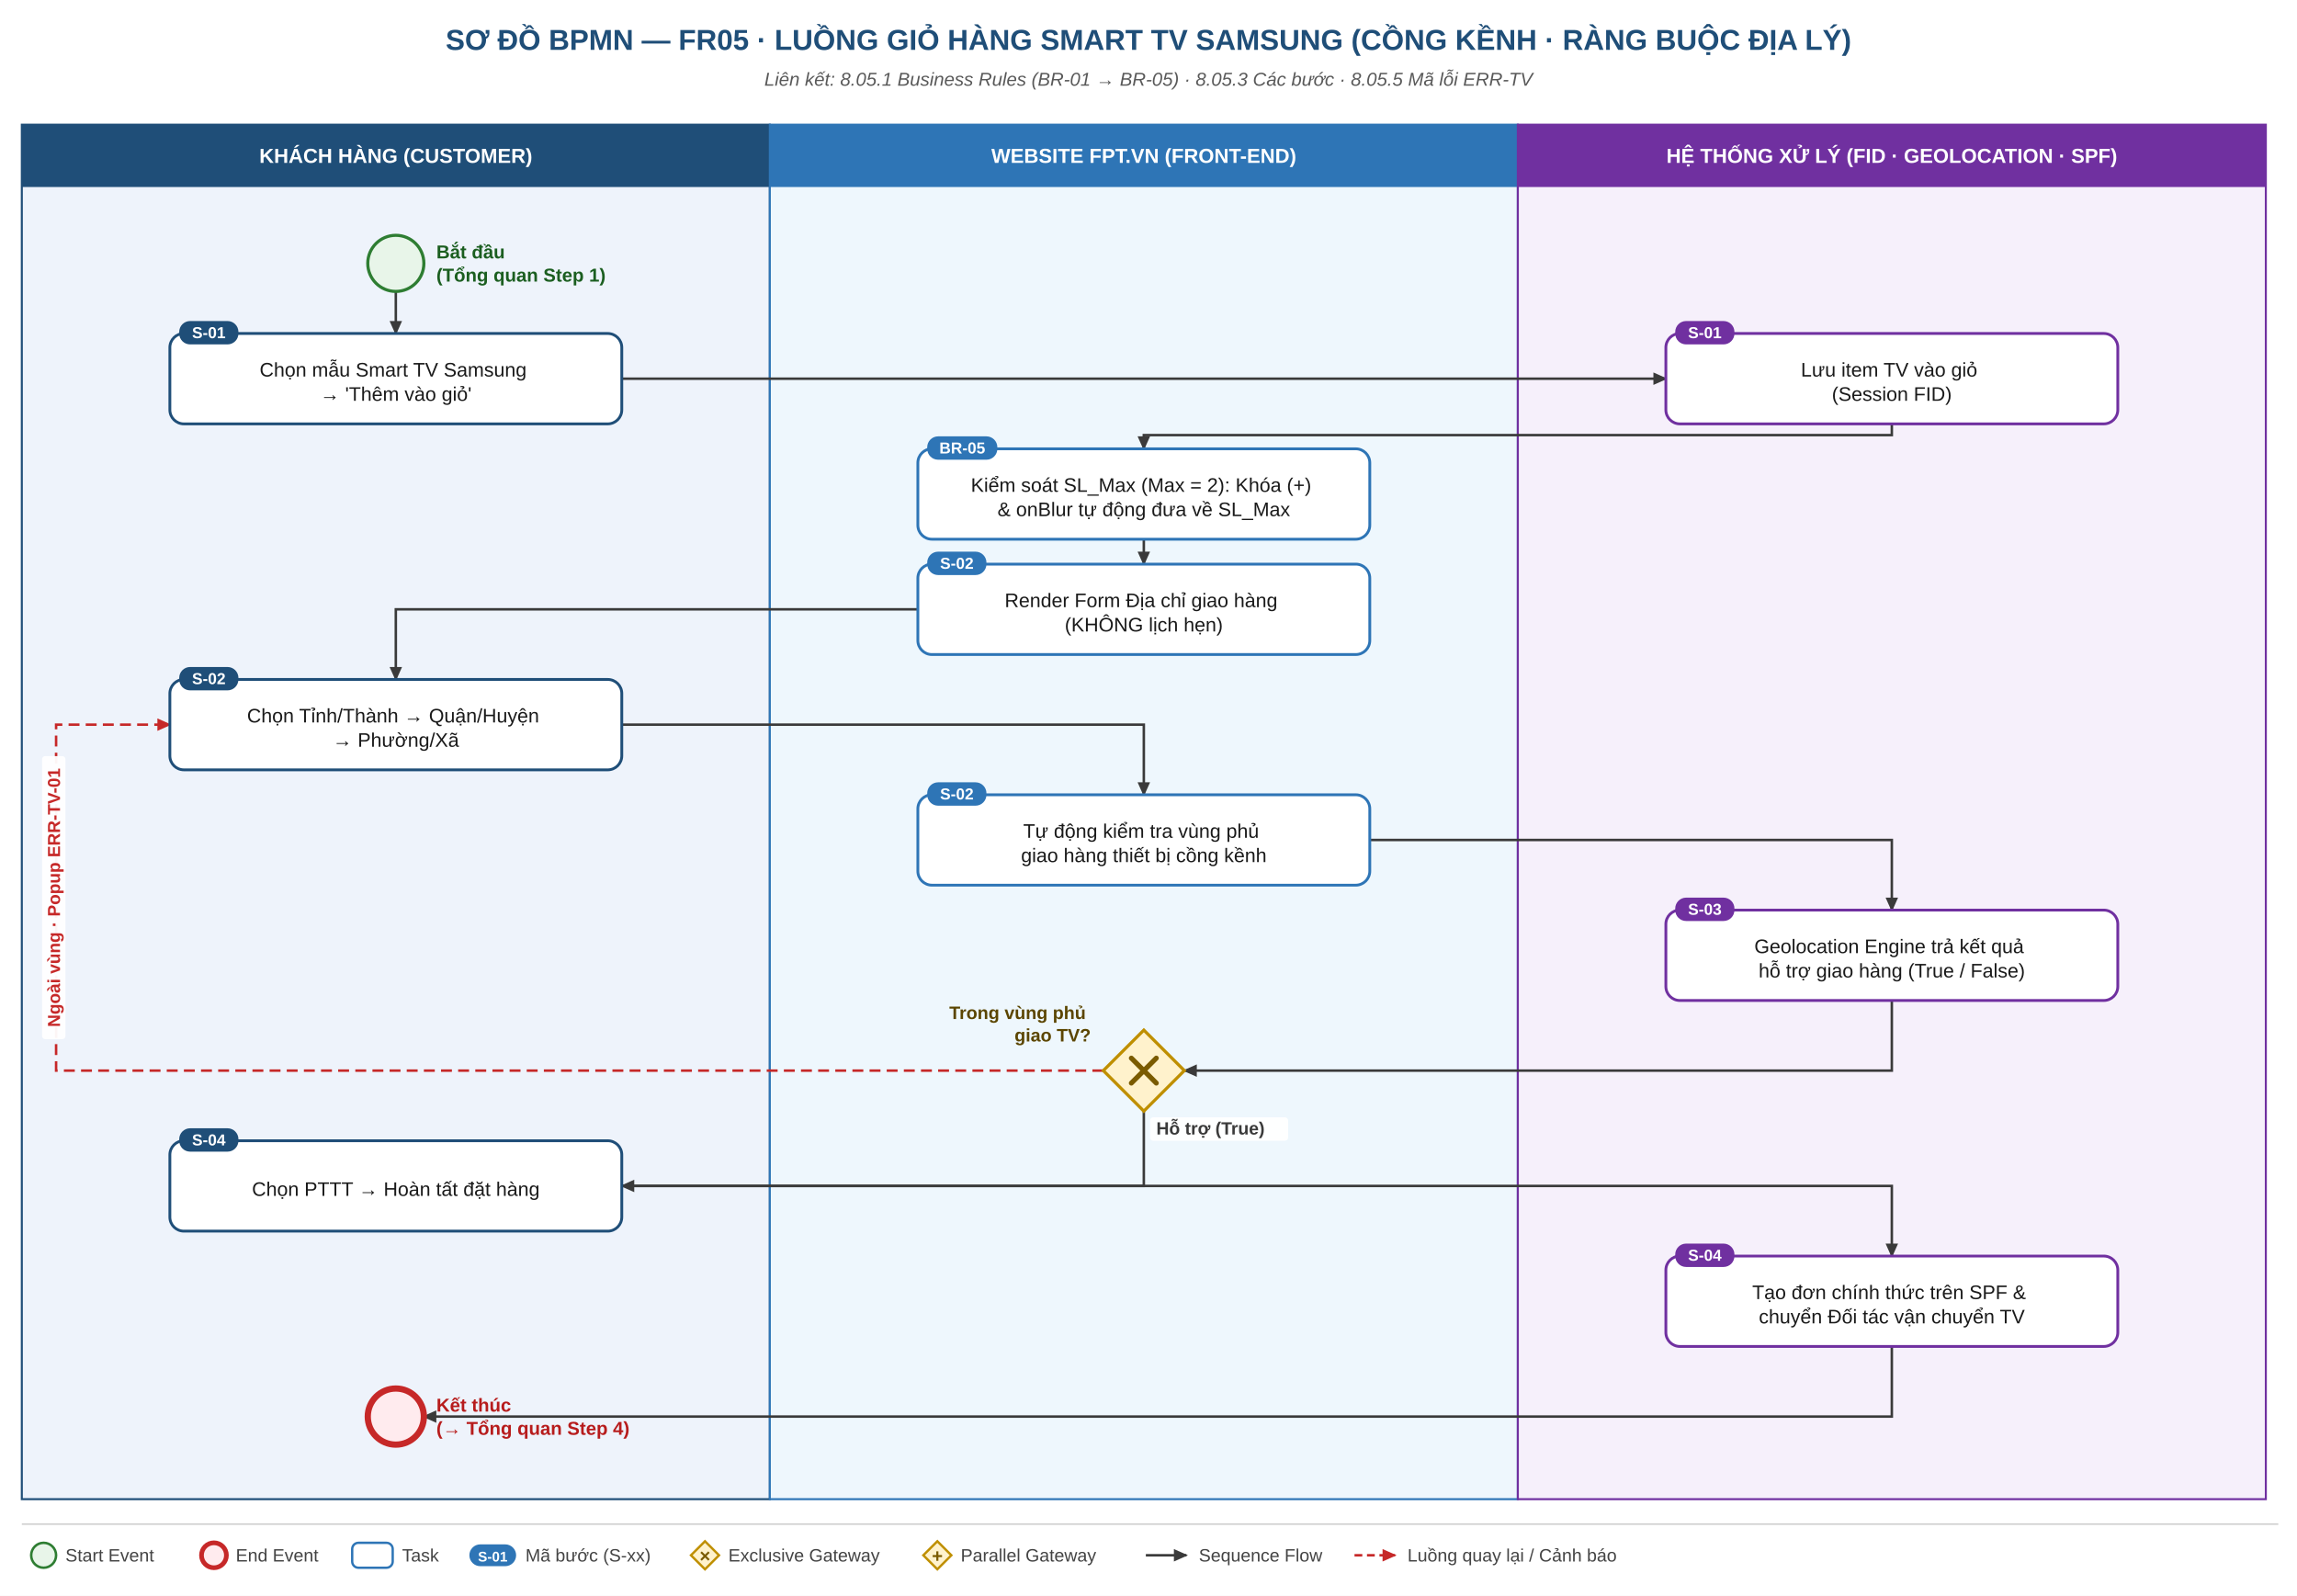
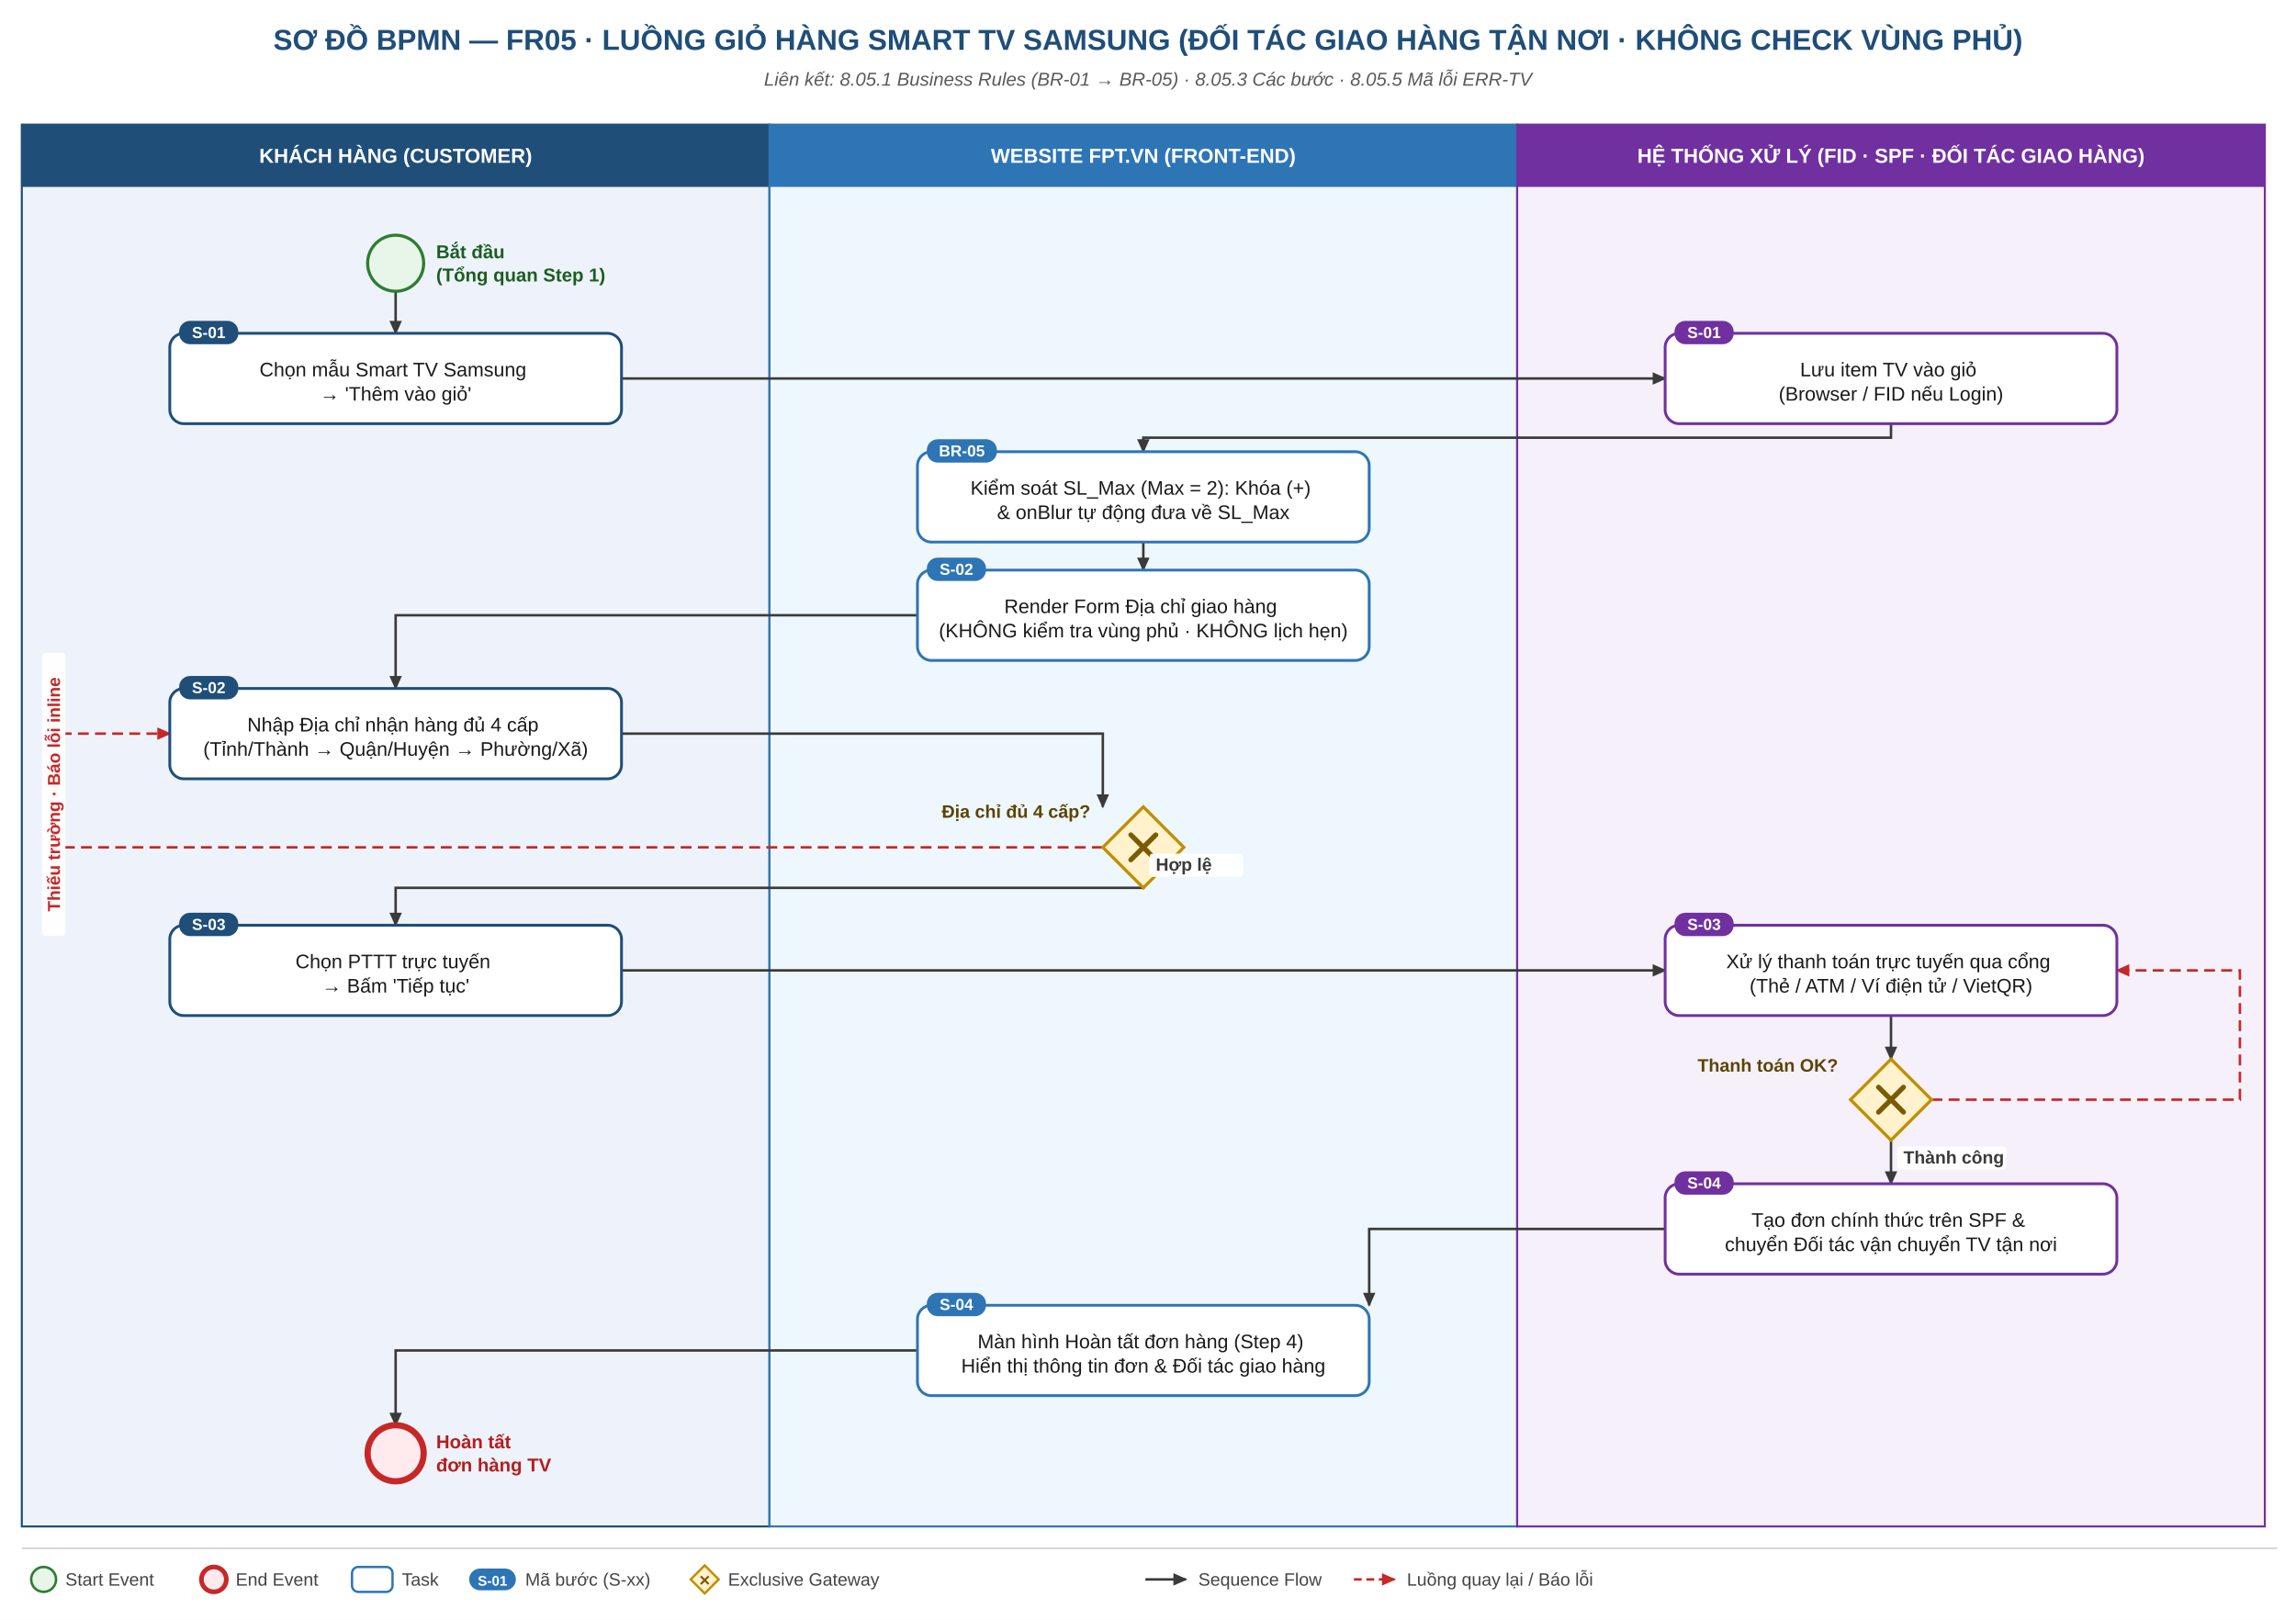
- <svg xmlns="http://www.w3.org/2000/svg" width="1474" height="1024" viewBox="0 0 1474 1024" font-family="Arial, Helvetica, sans-serif">
-   <rect width="1474" height="1024" fill="#ffffff" />
+ <svg xmlns="http://www.w3.org/2000/svg" width="1474" height="1040" viewBox="0 0 1474 1040" font-family="Arial, Helvetica, sans-serif">
+   <rect width="1474" height="1040" fill="#ffffff" />
  <defs>
    <marker id="a" markerWidth="10" markerHeight="10" refX="8" refY="4" orient="auto" markerUnits="userSpaceOnUse">
      <path d="M0,0 L9,4 L0,8 Z" fill="#3a3a3a" />
    </marker>
    <marker id="ar" markerWidth="10" markerHeight="10" refX="8" refY="4" orient="auto" markerUnits="userSpaceOnUse">
      <path d="M0,0 L9,4 L0,8 Z" fill="#c62828" />
    </marker>
  </defs>
-   <text x="737.0" y="32" font-size="18.5" font-weight="bold" fill="#1f4e78" text-anchor="middle">SƠ ĐỒ BPMN — FR05 · LUỒNG GIỎ HÀNG SMART TV SAMSUNG (CỒNG KỀNH · RÀNG BUỘC ĐỊA LÝ)</text>
+   <text x="737.0" y="32" font-size="18.5" font-weight="bold" fill="#1f4e78" text-anchor="middle">SƠ ĐỒ BPMN — FR05 · LUỒNG GIỎ HÀNG SMART TV SAMSUNG (ĐỐI TÁC GIAO HÀNG TẬN NƠI · KHÔNG CHECK VÙNG PHỦ)</text>
  <text x="737.0" y="55" font-size="12" fill="#595959" font-style="italic" text-anchor="middle">Liên kết: 8.05.1 Business Rules (BR-01 → BR-05) · 8.05.3 Các bước · 8.05.5 Mã lỗi ERR-TV</text>
-   <rect x="14" y="80" width="480" height="882" fill="#eef3fb" stroke="#1f4e78" stroke-width="1.3" />
+   <rect x="14" y="80" width="480" height="900" fill="#eef3fb" stroke="#1f4e78" stroke-width="1.3" />
  <rect x="14" y="80" width="480" height="40" fill="#1f4e78" />
  <text x="254.0" y="104.5" font-size="13" font-weight="bold" fill="#fff" text-anchor="middle">KHÁCH HÀNG (CUSTOMER)</text>
-   <rect x="494" y="80" width="480" height="882" fill="#eef7fd" stroke="#2e75b6" stroke-width="1.3" />
+   <rect x="494" y="80" width="480" height="900" fill="#eef7fd" stroke="#2e75b6" stroke-width="1.3" />
  <rect x="494" y="80" width="480" height="40" fill="#2e75b6" />
  <text x="734.0" y="104.5" font-size="13" font-weight="bold" fill="#fff" text-anchor="middle">WEBSITE FPT.VN (FRONT-END)</text>
-   <rect x="974" y="80" width="480" height="882" fill="#f6f0fb" stroke="#7030a0" stroke-width="1.3" />
+   <rect x="974" y="80" width="480" height="900" fill="#f6f0fb" stroke="#7030a0" stroke-width="1.3" />
  <rect x="974" y="80" width="480" height="40" fill="#7030a0" />
-   <text x="1214.0" y="104.5" font-size="13" font-weight="bold" fill="#fff" text-anchor="middle">HỆ THỐNG XỬ LÝ (FID · GEOLOCATION · SPF)</text>
+   <text x="1214.0" y="104.5" font-size="13" font-weight="bold" fill="#fff" text-anchor="middle">HỆ THỐNG XỬ LÝ (FID · SPF · ĐỐI TÁC GIAO HÀNG)</text>
  <path d="M254.0,187.0 L254.0,214.0" fill="none" stroke="#3a3a3a" stroke-width="1.6" marker-end="url(#a)" />
  <path d="M399.0,243.0 L1069.0,243.0" fill="none" stroke="#3a3a3a" stroke-width="1.6" marker-end="url(#a)" />
-   <path d="M1214.0,272.0 L1214.0,279.2 L734.0,279.2 L734.0,288.0" fill="none" stroke="#3a3a3a" stroke-width="1.6" marker-end="url(#a)" />
-   <path d="M734.0,346.0 L734.0,362.0" fill="none" stroke="#3a3a3a" stroke-width="1.6" marker-end="url(#a)" />
-   <path d="M589.0,391.0 L254.0,391.0 L254.0,436.0" fill="none" stroke="#3a3a3a" stroke-width="1.6" marker-end="url(#a)" />
-   <path d="M399.0,465.0 L734.0,465.0 L734.0,510.0" fill="none" stroke="#3a3a3a" stroke-width="1.6" marker-end="url(#a)" />
-   <path d="M879.0,539.0 L1214.0,539.0 L1214.0,584.0" fill="none" stroke="#3a3a3a" stroke-width="1.6" marker-end="url(#a)" />
-   <path d="M1214.0,642.0 L1214.0,687.0 L760.0,687.0" fill="none" stroke="#3a3a3a" stroke-width="1.6" marker-end="url(#a)" />
-   <path d="M734.0,713.0 L734.0,761.0 L399.0,761.0" fill="none" stroke="#3a3a3a" stroke-width="1.6" marker-end="url(#a)" />
-   <path d="M708.0,687.0 L36.0,687.0 L36.0,465.0 L109.0,465.0" fill="none" stroke="#c62828" stroke-width="1.6" stroke-dasharray="7,4" marker-end="url(#ar)" />
-   <path d="M399.0,761.0 L1214.0,761.0 L1214.0,806.0" fill="none" stroke="#3a3a3a" stroke-width="1.6" marker-end="url(#a)" />
-   <path d="M1214.0,864.0 L1214.0,909.0 L272.0,909.0" fill="none" stroke="#3a3a3a" stroke-width="1.6" marker-end="url(#a)" />
+   <path d="M1214.0,272.0 L1214.0,281.0 L734.0,281.0 L734.0,290.0" fill="none" stroke="#3a3a3a" stroke-width="1.6" marker-end="url(#a)" />
+   <path d="M734.0,348.0 L734.0,366.0" fill="none" stroke="#3a3a3a" stroke-width="1.6" marker-end="url(#a)" />
+   <path d="M589.0,395.0 L254.0,395.0 L254.0,442.0" fill="none" stroke="#3a3a3a" stroke-width="1.6" marker-end="url(#a)" />
+   <path d="M399.0,471.0 L708.0,471.0 L708.0,518.0" fill="none" stroke="#3a3a3a" stroke-width="1.6" marker-end="url(#a)" />
+   <path d="M708.0,544.0 L36.0,544.0 L36.0,471.0 L109.0,471.0" fill="none" stroke="#c62828" stroke-width="1.6" stroke-dasharray="7,4" marker-end="url(#ar)" />
+   <path d="M734.0,544.0 L734.0,570.0 L254.0,570.0 L254.0,594.0" fill="none" stroke="#3a3a3a" stroke-width="1.6" marker-end="url(#a)" />
+   <path d="M399.0,623.0 L1069.0,623.0" fill="none" stroke="#3a3a3a" stroke-width="1.6" marker-end="url(#a)" />
+   <path d="M1214.0,652.0 L1214.0,680.0" fill="none" stroke="#3a3a3a" stroke-width="1.6" marker-end="url(#a)" />
+   <path d="M1240.0,706.0 L1438.0,706.0 L1438.0,623.0 L1359.0,623.0" fill="none" stroke="#c62828" stroke-width="1.6" stroke-dasharray="7,4" marker-end="url(#ar)" />
+   <path d="M1214.0,732.0 L1214.0,760.0" fill="none" stroke="#3a3a3a" stroke-width="1.6" marker-end="url(#a)" />
+   <path d="M1069.0,789.0 L879.0,789.0 L879.0,838.0" fill="none" stroke="#3a3a3a" stroke-width="1.6" marker-end="url(#a)" />
+   <path d="M589.0,867.0 L254.0,867.0 L254.0,915.0" fill="none" stroke="#3a3a3a" stroke-width="1.6" marker-end="url(#a)" />
  <circle cx="254.0" cy="169.0" r="18" fill="#e8f5e9" stroke="#2e7d32" stroke-width="2" />
  <text x="280.0" y="165.8" font-size="12" fill="#1b5e20" font-weight="bold" text-anchor="start">
    <tspan x="280.0" dy="0.0">Bắt đầu</tspan>
    <tspan x="280.0" dy="14.9">(Tổng quan Step 1)</tspan>
  </text>
  <rect x="109.0" y="214.0" width="290" height="58" rx="9" fill="#ffffff" stroke="#1f4e78" stroke-width="1.8" />
  <text x="254.0" y="241.6" font-size="12.6" fill="#1a1a1a" font-weight="normal" text-anchor="middle">
    <tspan x="254.0" dy="0.0">Chọn mẫu Smart TV Samsung</tspan>
    <tspan x="254.0" dy="15.6">→ 'Thêm vào giỏ'</tspan>
  </text>
  <rect x="115.0" y="206.0" width="38" height="15" rx="7" fill="#1f4e78" />
  <text x="134.0" y="217.0" font-size="10.2" font-weight="bold" fill="#fff" text-anchor="middle">S-01</text>
  <rect x="1069.0" y="214.0" width="290" height="58" rx="9" fill="#ffffff" stroke="#7030a0" stroke-width="1.8" />
  <text x="1214.0" y="241.6" font-size="12.6" fill="#1a1a1a" font-weight="normal" text-anchor="middle">
    <tspan x="1214.0" dy="0.0">Lưu item TV vào giỏ</tspan>
-     <tspan x="1214.0" dy="15.6">(Session FID)</tspan>
+     <tspan x="1214.0" dy="15.6">(Browser / FID nếu Login)</tspan>
  </text>
  <rect x="1075.0" y="206.0" width="38" height="15" rx="7" fill="#7030a0" />
  <text x="1094.0" y="217.0" font-size="10.2" font-weight="bold" fill="#fff" text-anchor="middle">S-01</text>
-   <rect x="589.0" y="288.0" width="290" height="58" rx="9" fill="#ffffff" stroke="#2e75b6" stroke-width="1.8" />
-   <text x="734.0" y="315.6" font-size="12.6" fill="#1a1a1a" font-weight="normal" text-anchor="middle">
+   <rect x="589.0" y="290.0" width="290" height="58" rx="9" fill="#ffffff" stroke="#2e75b6" stroke-width="1.8" />
+   <text x="734.0" y="317.6" font-size="12.6" fill="#1a1a1a" font-weight="normal" text-anchor="middle">
    <tspan x="734.0" dy="0.0">Kiểm soát SL_Max (Max = 2): Khóa (+)</tspan>
    <tspan x="734.0" dy="15.6">&amp; onBlur tự động đưa về SL_Max</tspan>
  </text>
-   <rect x="595.0" y="280.0" width="45" height="15" rx="7" fill="#2e75b6" />
-   <text x="617.5" y="291.0" font-size="10.2" font-weight="bold" fill="#fff" text-anchor="middle">BR-05</text>
-   <rect x="589.0" y="362.0" width="290" height="58" rx="9" fill="#ffffff" stroke="#2e75b6" stroke-width="1.8" />
-   <text x="734.0" y="389.6" font-size="12.6" fill="#1a1a1a" font-weight="normal" text-anchor="middle">
+   <rect x="595.0" y="282.0" width="45" height="15" rx="7" fill="#2e75b6" />
+   <text x="617.5" y="293.0" font-size="10.2" font-weight="bold" fill="#fff" text-anchor="middle">BR-05</text>
+   <rect x="589.0" y="366.0" width="290" height="58" rx="9" fill="#ffffff" stroke="#2e75b6" stroke-width="1.8" />
+   <text x="734.0" y="393.6" font-size="12.6" fill="#1a1a1a" font-weight="normal" text-anchor="middle">
    <tspan x="734.0" dy="0.0">Render Form Địa chỉ giao hàng</tspan>
-     <tspan x="734.0" dy="15.6">(KHÔNG lịch hẹn)</tspan>
+     <tspan x="734.0" dy="15.6">(KHÔNG kiểm tra vùng phủ · KHÔNG lịch hẹn)</tspan>
  </text>
-   <rect x="595.0" y="354.0" width="38" height="15" rx="7" fill="#2e75b6" />
-   <text x="614.0" y="365.0" font-size="10.2" font-weight="bold" fill="#fff" text-anchor="middle">S-02</text>
-   <rect x="109.0" y="436.0" width="290" height="58" rx="9" fill="#ffffff" stroke="#1f4e78" stroke-width="1.8" />
-   <text x="254.0" y="463.6" font-size="12.6" fill="#1a1a1a" font-weight="normal" text-anchor="middle">
-     <tspan x="254.0" dy="0.0">Chọn Tỉnh/Thành → Quận/Huyện</tspan>
-     <tspan x="254.0" dy="15.6">→ Phường/Xã</tspan>
+   <rect x="595.0" y="358.0" width="38" height="15" rx="7" fill="#2e75b6" />
+   <text x="614.0" y="369.0" font-size="10.2" font-weight="bold" fill="#fff" text-anchor="middle">S-02</text>
+   <rect x="109.0" y="442.0" width="290" height="58" rx="9" fill="#ffffff" stroke="#1f4e78" stroke-width="1.8" />
+   <text x="254.0" y="469.6" font-size="12.6" fill="#1a1a1a" font-weight="normal" text-anchor="middle">
+     <tspan x="254.0" dy="0.0">Nhập Địa chỉ nhận hàng đủ 4 cấp</tspan>
+     <tspan x="254.0" dy="15.6">(Tỉnh/Thành → Quận/Huyện → Phường/Xã)</tspan>
  </text>
-   <rect x="115.0" y="428.0" width="38" height="15" rx="7" fill="#1f4e78" />
-   <text x="134.0" y="439.0" font-size="10.2" font-weight="bold" fill="#fff" text-anchor="middle">S-02</text>
-   <rect x="589.0" y="510.0" width="290" height="58" rx="9" fill="#ffffff" stroke="#2e75b6" stroke-width="1.8" />
-   <text x="734.0" y="537.6" font-size="12.6" fill="#1a1a1a" font-weight="normal" text-anchor="middle">
-     <tspan x="734.0" dy="0.0">Tự động kiểm tra vùng phủ</tspan>
-     <tspan x="734.0" dy="15.6">giao hàng thiết bị cồng kềnh</tspan>
+   <rect x="115.0" y="434.0" width="38" height="15" rx="7" fill="#1f4e78" />
+   <text x="134.0" y="445.0" font-size="10.2" font-weight="bold" fill="#fff" text-anchor="middle">S-02</text>
+   <polygon points="734.0,518.0 760.0,544.0 734.0,570.0 708.0,544.0" fill="#fff2cc" stroke="#bf8f00" stroke-width="2" />
+   <path d="M726.0,536.0 L742.0,552.0 M742.0,536.0 L726.0,552.0" stroke="#7a5b00" stroke-width="3.2" stroke-linecap="round" />
+   <text x="700.0" y="525.0" font-size="11.6" fill="#5b4500" font-weight="bold" text-anchor="end">Địa chỉ đủ 4 cấp?</text>
+   <rect x="109.0" y="594.0" width="290" height="58" rx="9" fill="#ffffff" stroke="#1f4e78" stroke-width="1.8" />
+   <text x="254.0" y="621.6" font-size="12.6" fill="#1a1a1a" font-weight="normal" text-anchor="middle">
+     <tspan x="254.0" dy="0.0">Chọn PTTT trực tuyến</tspan>
+     <tspan x="254.0" dy="15.6">→ Bấm 'Tiếp tục'</tspan>
  </text>
-   <rect x="595.0" y="502.0" width="38" height="15" rx="7" fill="#2e75b6" />
-   <text x="614.0" y="513.0" font-size="10.2" font-weight="bold" fill="#fff" text-anchor="middle">S-02</text>
-   <rect x="1069.0" y="584.0" width="290" height="58" rx="9" fill="#ffffff" stroke="#7030a0" stroke-width="1.8" />
-   <text x="1214.0" y="611.6" font-size="12.6" fill="#1a1a1a" font-weight="normal" text-anchor="middle">
-     <tspan x="1214.0" dy="0.0">Geolocation Engine trả kết quả</tspan>
-     <tspan x="1214.0" dy="15.6">hỗ trợ giao hàng (True / False)</tspan>
+   <rect x="115.0" y="586.0" width="38" height="15" rx="7" fill="#1f4e78" />
+   <text x="134.0" y="597.0" font-size="10.2" font-weight="bold" fill="#fff" text-anchor="middle">S-03</text>
+   <rect x="1069.0" y="594.0" width="290" height="58" rx="9" fill="#ffffff" stroke="#7030a0" stroke-width="1.8" />
+   <text x="1214.0" y="621.6" font-size="12.6" fill="#1a1a1a" font-weight="normal" text-anchor="middle">
+     <tspan x="1214.0" dy="0.0">Xử lý thanh toán trực tuyến qua cổng</tspan>
+     <tspan x="1214.0" dy="15.6">(Thẻ / ATM / Ví điện tử / VietQR)</tspan>
  </text>
-   <rect x="1075.0" y="576.0" width="38" height="15" rx="7" fill="#7030a0" />
-   <text x="1094.0" y="587.0" font-size="10.2" font-weight="bold" fill="#fff" text-anchor="middle">S-03</text>
-   <polygon points="734.0,661.0 760.0,687.0 734.0,713.0 708.0,687.0" fill="#fff2cc" stroke="#bf8f00" stroke-width="2" />
-   <path d="M726.0,679.0 L742.0,695.0 M742.0,679.0 L726.0,695.0" stroke="#7a5b00" stroke-width="3.2" stroke-linecap="round" />
-   <text x="700.0" y="653.9" font-size="11.6" fill="#5b4500" font-weight="bold" text-anchor="end">
-     <tspan x="700.0" dy="0.0">Trong vùng phủ</tspan>
-     <tspan x="700.0" dy="14.4">giao TV?</tspan>
+   <rect x="1075.0" y="586.0" width="38" height="15" rx="7" fill="#7030a0" />
+   <text x="1094.0" y="597.0" font-size="10.2" font-weight="bold" fill="#fff" text-anchor="middle">S-03</text>
+   <polygon points="1214.0,680.0 1240.0,706.0 1214.0,732.0 1188.0,706.0" fill="#fff2cc" stroke="#bf8f00" stroke-width="2" />
+   <path d="M1206.0,698.0 L1222.0,714.0 M1222.0,698.0 L1206.0,714.0" stroke="#7a5b00" stroke-width="3.2" stroke-linecap="round" />
+   <text x="1180.0" y="688.0" font-size="11.6" fill="#5b4500" font-weight="bold" text-anchor="end">Thanh toán OK?</text>
+   <rect x="1069.0" y="760.0" width="290" height="58" rx="9" fill="#ffffff" stroke="#7030a0" stroke-width="1.8" />
+   <text x="1214.0" y="787.6" font-size="12.6" fill="#1a1a1a" font-weight="normal" text-anchor="middle">
+     <tspan x="1214.0" dy="0.0">Tạo đơn chính thức trên SPF &amp;</tspan>
+     <tspan x="1214.0" dy="15.6">chuyển Đối tác vận chuyển TV tận nơi</tspan>
  </text>
-   <rect x="109.0" y="732.0" width="290" height="58" rx="9" fill="#ffffff" stroke="#1f4e78" stroke-width="1.8" />
-   <text x="254.0" y="767.4" font-size="12.6" fill="#1a1a1a" font-weight="normal" text-anchor="middle">
-     <tspan x="254.0" dy="0.0">Chọn PTTT → Hoàn tất đặt hàng</tspan>
+   <rect x="1075.0" y="752.0" width="38" height="15" rx="7" fill="#7030a0" />
+   <text x="1094.0" y="763.0" font-size="10.2" font-weight="bold" fill="#fff" text-anchor="middle">S-04</text>
+   <rect x="589.0" y="838.0" width="290" height="58" rx="9" fill="#ffffff" stroke="#2e75b6" stroke-width="1.8" />
+   <text x="734.0" y="865.6" font-size="12.6" fill="#1a1a1a" font-weight="normal" text-anchor="middle">
+     <tspan x="734.0" dy="0.0">Màn hình Hoàn tất đơn hàng (Step 4)</tspan>
+     <tspan x="734.0" dy="15.6">Hiển thị thông tin đơn &amp; Đối tác giao hàng</tspan>
  </text>
-   <rect x="115.0" y="724.0" width="38" height="15" rx="7" fill="#1f4e78" />
-   <text x="134.0" y="735.0" font-size="10.2" font-weight="bold" fill="#fff" text-anchor="middle">S-04</text>
-   <rect x="1069.0" y="806.0" width="290" height="58" rx="9" fill="#ffffff" stroke="#7030a0" stroke-width="1.8" />
-   <text x="1214.0" y="833.6" font-size="12.6" fill="#1a1a1a" font-weight="normal" text-anchor="middle">
-     <tspan x="1214.0" dy="0.0">Tạo đơn chính thức trên SPF &amp;</tspan>
-     <tspan x="1214.0" dy="15.6">chuyển Đối tác vận chuyển TV</tspan>
+   <rect x="595.0" y="830.0" width="38" height="15" rx="7" fill="#2e75b6" />
+   <text x="614.0" y="841.0" font-size="10.2" font-weight="bold" fill="#fff" text-anchor="middle">S-04</text>
+   <circle cx="254.0" cy="933.0" r="18" fill="#ffebee" stroke="#c62828" stroke-width="4" />
+   <text x="280.0" y="929.8" font-size="12" fill="#b71c1c" font-weight="bold" text-anchor="start">
+     <tspan x="280.0" dy="0.0">Hoàn tất</tspan>
+     <tspan x="280.0" dy="14.9">đơn hàng TV</tspan>
  </text>
-   <rect x="1075.0" y="798.0" width="38" height="15" rx="7" fill="#7030a0" />
-   <text x="1094.0" y="809.0" font-size="10.2" font-weight="bold" fill="#fff" text-anchor="middle">S-04</text>
-   <circle cx="254.0" cy="909.0" r="18" fill="#ffebee" stroke="#c62828" stroke-width="4" />
-   <text x="280.0" y="905.8" font-size="12" fill="#b71c1c" font-weight="bold" text-anchor="start">
-     <tspan x="280.0" dy="0.0">Kết thúc</tspan>
-     <tspan x="280.0" dy="14.9">(→ Tổng quan Step 4)</tspan>
-   </text>
-   <rect x="738.0" y="717.0" width="88.6" height="15" fill="#ffffff" opacity="0.95" rx="2" />
-   <text x="742.0" y="728.0" font-size="11.4" font-weight="bold" fill="#3a3a3a" text-anchor="start">Hỗ trợ (True)</text>
-   <g transform="rotate(-90 36.0 576.0)">
-     <rect x="-54.8" y="567.0" width="181.6" height="15" fill="#fff" opacity="0.95" rx="2" />
-     <text x="36.0" y="578.5" font-size="11.2" font-weight="bold" fill="#c62828" text-anchor="middle">Ngoài vùng · Popup ERR-TV-01</text>
+   <rect x="738.0" y="548.0" width="60.0" height="15" fill="#ffffff" opacity="0.95" rx="2" />
+   <text x="742.0" y="559.0" font-size="11.4" font-weight="bold" fill="#3a3a3a" text-anchor="start">Hợp lệ</text>
+   <g transform="rotate(-90 36.0 510.0)">
+     <rect x="-54.8" y="501.0" width="181.6" height="15" fill="#fff" opacity="0.95" rx="2" />
+     <text x="36.0" y="512.5" font-size="11.2" font-weight="bold" fill="#c62828" text-anchor="middle">Thiếu trường · Báo lỗi inline</text>
  </g>
-   <line x1="14" y1="978.0" x2="1462" y2="978.0" stroke="#d0d0d0" />
-   <circle cx="28" cy="998.0" r="8" fill="#e8f5e9" stroke="#2e7d32" stroke-width="1.6" />
-   <text x="42" y="1002.0" font-size="11.5" fill="#444">Start Event</text>
-   <circle cx="137.3" cy="998.0" r="8" fill="#ffebee" stroke="#c62828" stroke-width="3" />
-   <text x="151.3" y="1002.0" font-size="11.5" fill="#444">End Event</text>
-   <rect x="226.0" y="990.0" width="26" height="16" rx="4" fill="#fff" stroke="#2e75b6" stroke-width="1.5" />
-   <text x="258.0" y="1002.0" font-size="11.5" fill="#444">Task</text>
-   <rect x="301.2" y="991.0" width="30" height="14" rx="7" fill="#2e75b6" />
-   <text x="316.2" y="1002.0" font-size="9" font-weight="bold" fill="#fff" text-anchor="middle">S-01</text>
-   <text x="337.2" y="1002.0" font-size="11.5" fill="#444">Mã bước (S-xx)</text>
-   <polygon points="452.4,989.0 461.4,998.0 452.4,1007.0 443.4,998.0" fill="#fff2cc" stroke="#bf8f00" stroke-width="1.5" />
-   <text x="452.4" y="1002.5" font-size="12" font-weight="bold" fill="#7a5b00" text-anchor="middle">×</text>
-   <text x="467.4" y="1002.0" font-size="11.5" fill="#444">Exclusive Gateway</text>
-   <polygon points="601.5,989.0 610.5,998.0 601.5,1007.0 592.5,998.0" fill="#fff2cc" stroke="#bf8f00" stroke-width="1.5" />
-   <text x="601.5" y="1002.5" font-size="12" font-weight="bold" fill="#7a5b00" text-anchor="middle">+</text>
-   <text x="616.5" y="1002.0" font-size="11.5" fill="#444">Parallel Gateway</text>
-   <path d="M735.3,998.0 L761.3,998.0" stroke="#3a3a3a" stroke-width="1.6" marker-end="url(#a)" />
-   <text x="769.3" y="1002.0" font-size="11.5" fill="#444">Sequence Flow</text>
-   <path d="M869.2,998.0 L895.2,998.0" stroke="#c62828" stroke-width="1.6" stroke-dasharray="5,3" marker-end="url(#ar)" />
-   <text x="903.2" y="1002.0" font-size="11.5" fill="#444">Luồng quay lại / Cảnh báo</text>
+   <rect x="1218.0" y="736.0" width="70.0" height="15" fill="#ffffff" opacity="0.95" rx="2" />
+   <text x="1222.0" y="747.0" font-size="11.4" font-weight="bold" fill="#3a3a3a" text-anchor="start">Thành công</text>
+   <line x1="14" y1="994.0" x2="1462" y2="994.0" stroke="#d0d0d0" />
+   <circle cx="28" cy="1014.0" r="8" fill="#e8f5e9" stroke="#2e7d32" stroke-width="1.6" />
+   <text x="42" y="1018.0" font-size="11.5" fill="#444">Start Event</text>
+   <circle cx="137.3" cy="1014.0" r="8" fill="#ffebee" stroke="#c62828" stroke-width="3" />
+   <text x="151.3" y="1018.0" font-size="11.5" fill="#444">End Event</text>
+   <rect x="226.0" y="1006.0" width="26" height="16" rx="4" fill="#fff" stroke="#2e75b6" stroke-width="1.5" />
+   <text x="258.0" y="1018.0" font-size="11.5" fill="#444">Task</text>
+   <rect x="301.2" y="1007.0" width="30" height="14" rx="7" fill="#2e75b6" />
+   <text x="316.2" y="1018.0" font-size="9" font-weight="bold" fill="#fff" text-anchor="middle">S-01</text>
+   <text x="337.2" y="1018.0" font-size="11.5" fill="#444">Mã bước (S-xx)</text>
+   <polygon points="452.4,1005.0 461.4,1014.0 452.4,1023.0 443.4,1014.0" fill="#fff2cc" stroke="#bf8f00" stroke-width="1.5" />
+   <text x="452.4" y="1018.5" font-size="12" font-weight="bold" fill="#7a5b00" text-anchor="middle">×</text>
+   <text x="467.4" y="1018.0" font-size="11.5" fill="#444">Exclusive Gateway</text>
+   <path d="M735.3,1014.0 L761.3,1014.0" stroke="#3a3a3a" stroke-width="1.6" marker-end="url(#a)" />
+   <text x="769.3" y="1018.0" font-size="11.5" fill="#444">Sequence Flow</text>
+   <path d="M869.2,1014.0 L895.2,1014.0" stroke="#c62828" stroke-width="1.6" stroke-dasharray="5,3" marker-end="url(#ar)" />
+   <text x="903.2" y="1018.0" font-size="11.5" fill="#444">Luồng quay lại / Báo lỗi</text>
</svg>
